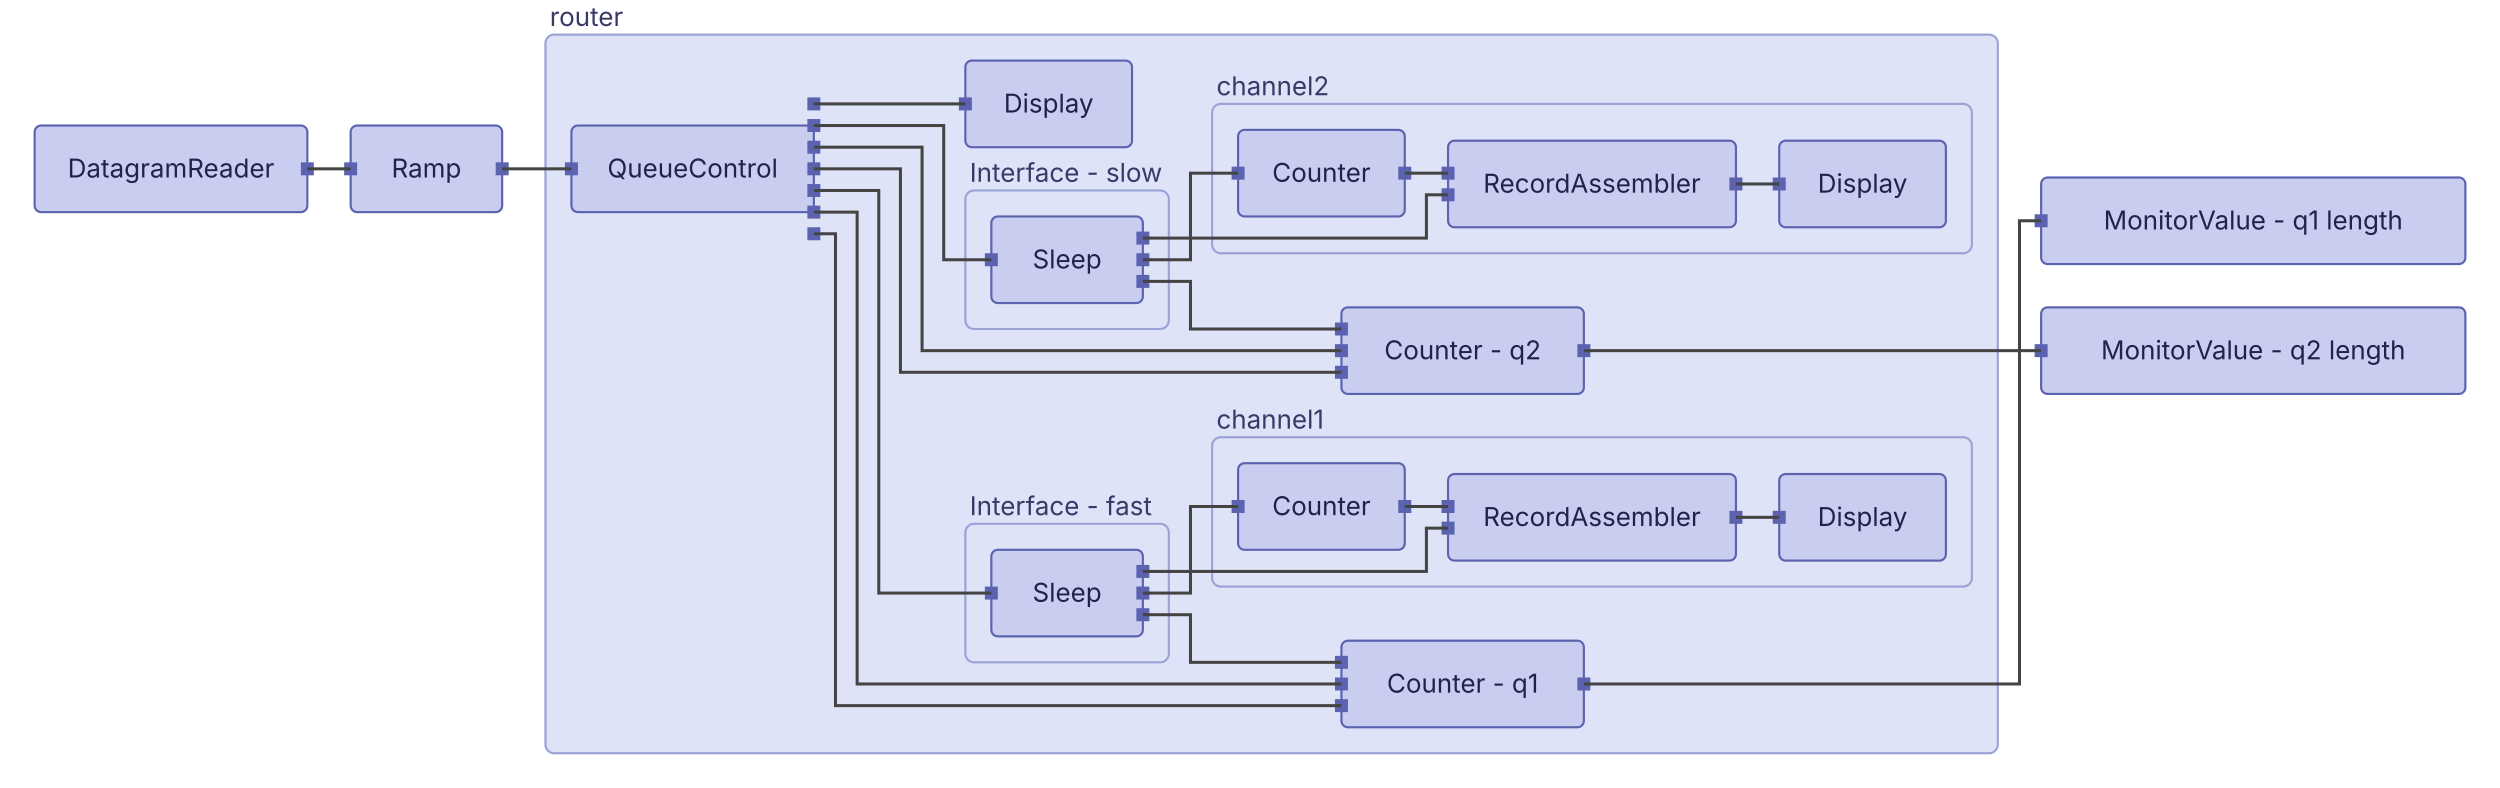
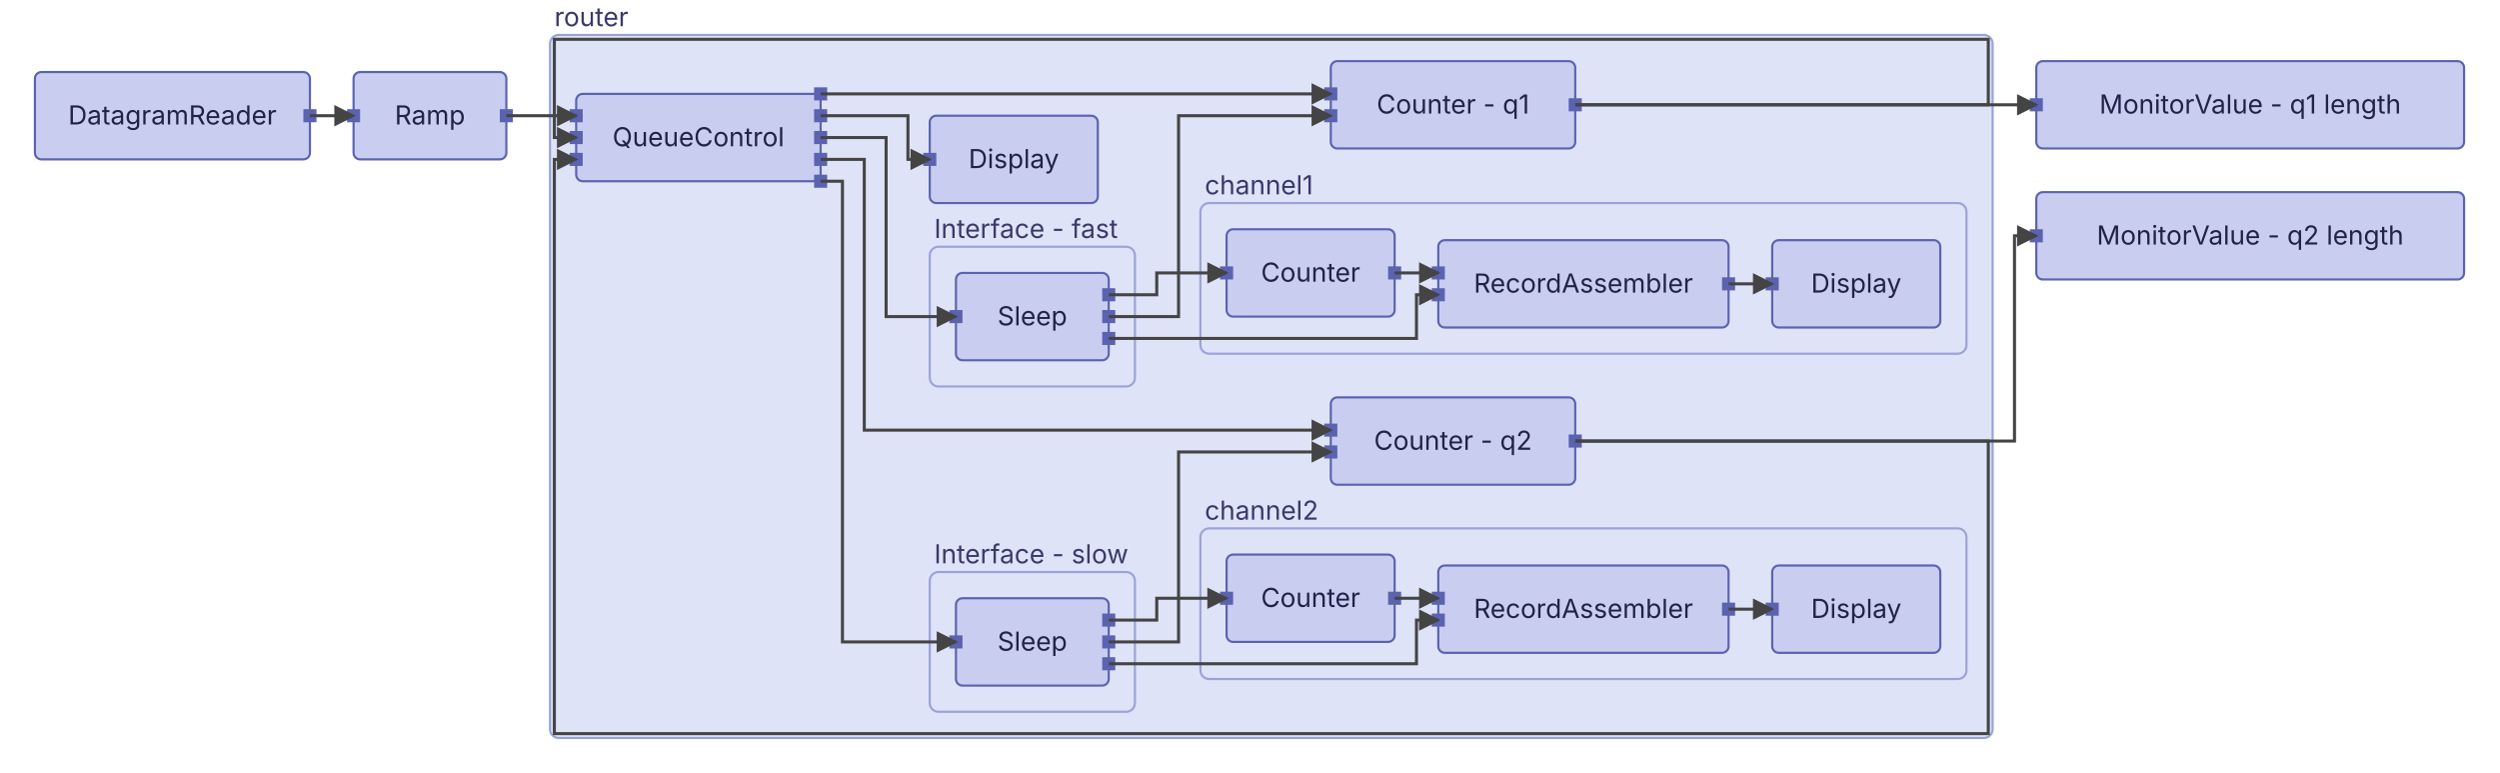
- <svg xmlns="http://www.w3.org/2000/svg" viewBox="0 0 1155.0 364.0" style="background:white" font-family="Inter,sans-serif">
+ <svg xmlns="http://www.w3.org/2000/svg" viewBox="0 0 1145.0 354.0" style="background:white" font-family="Inter,sans-serif">
+   <defs>
+     <marker id="arrow" viewBox="0 0 10 10" refX="9" refY="5" markerWidth="7" markerHeight="7" orient="auto-start-reverse">
+       <path d="M0,0 L10,5 L0,10 z" fill="#444" />
+     </marker>
+   </defs>
  <g transform="translate(16.0,16.0)">
-     <rect x="236.0" y="0.0" width="671.0" height="332.0" rx="4" fill="#dfe3f7" stroke="#9aa3d8" />
+     <rect x="236.0" y="0.0" width="661.0" height="322.0" rx="4" fill="#dfe3f7" stroke="#9aa3d8" />
    <text x="238.0" y="-4.0" font-size="12" fill="#3a3a6a">router</text>
-     <rect x="430.0" y="226.0" width="94.0" height="64.0" rx="4" fill="#dfe3f7" stroke="#9aa3d8" />
-     <text x="432.0" y="222.0" font-size="12" fill="#3a3a6a">Interface - fast</text>
-     <rect x="544.0" y="186.0" width="351.0" height="69.0" rx="4" fill="#dfe3f7" stroke="#9aa3d8" />
-     <text x="546.0" y="182.0" font-size="12" fill="#3a3a6a">channel1</text>
-     <rect x="430.0" y="72.0" width="94.0" height="64.0" rx="4" fill="#dfe3f7" stroke="#9aa3d8" />
-     <text x="432.0" y="68.0" font-size="12" fill="#3a3a6a">Interface - slow</text>
-     <rect x="544.0" y="32.0" width="351.0" height="69.0" rx="4" fill="#dfe3f7" stroke="#9aa3d8" />
-     <text x="546.0" y="28.0" font-size="12" fill="#3a3a6a">channel2</text>
-     <rect x="0.0" y="42.0" width="126.0" height="40.0" rx="3" fill="#c9cef0" stroke="#5b63b0" />
-     <text x="63.0" y="66.0" font-size="12" text-anchor="middle" fill="#22224a">DatagramReader</text>
-     <rect x="123.0" y="59.0" width="6" height="6" fill="#5b63b0" />
-     <rect x="146.0" y="42.0" width="70.0" height="40.0" rx="3" fill="#c9cef0" stroke="#5b63b0" />
-     <text x="181.0" y="66.0" font-size="12" text-anchor="middle" fill="#22224a">Ramp</text>
-     <rect x="143.0" y="59.0" width="6" height="6" fill="#5b63b0" />
-     <rect x="213.0" y="59.0" width="6" height="6" fill="#5b63b0" />
-     <rect x="248.0" y="42.0" width="112.0" height="40.0" rx="3" fill="#c9cef0" stroke="#5b63b0" />
-     <text x="304.0" y="66.0" font-size="12" text-anchor="middle" fill="#22224a">QueueControl</text>
-     <rect x="245.0" y="59.0" width="6" height="6" fill="#5b63b0" />
-     <rect x="357.0" y="89.0" width="6" height="6" fill="#5b63b0" />
-     <rect x="357.0" y="59.0" width="6" height="6" fill="#5b63b0" />
-     <rect x="357.0" y="29.0" width="6" height="6" fill="#5b63b0" />
-     <rect x="357.0" y="69.0" width="6" height="6" fill="#5b63b0" />
-     <rect x="357.0" y="79.0" width="6" height="6" fill="#5b63b0" />
-     <rect x="357.0" y="49.0" width="6" height="6" fill="#5b63b0" />
-     <rect x="357.0" y="39.0" width="6" height="6" fill="#5b63b0" />
-     <rect x="430.0" y="12.0" width="77.0" height="40.0" rx="3" fill="#c9cef0" stroke="#5b63b0" />
-     <text x="468.5" y="36.0" font-size="12" text-anchor="middle" fill="#22224a">Display</text>
-     <rect x="427.0" y="29.0" width="6" height="6" fill="#5b63b0" />
-     <rect x="442.0" y="238.0" width="70.0" height="40.0" rx="3" fill="#c9cef0" stroke="#5b63b0" />
-     <text x="477.0" y="262.0" font-size="12" text-anchor="middle" fill="#22224a">Sleep</text>
-     <rect x="439.0" y="255.0" width="6" height="6" fill="#5b63b0" />
-     <rect x="509.0" y="255.0" width="6" height="6" fill="#5b63b0" />
-     <rect x="509.0" y="265.0" width="6" height="6" fill="#5b63b0" />
-     <rect x="509.0" y="245.0" width="6" height="6" fill="#5b63b0" />
-     <rect x="556.0" y="198.0" width="77.0" height="40.0" rx="3" fill="#c9cef0" stroke="#5b63b0" />
-     <text x="594.5" y="222.0" font-size="12" text-anchor="middle" fill="#22224a">Counter</text>
-     <rect x="553.0" y="215.0" width="6" height="6" fill="#5b63b0" />
-     <rect x="630.0" y="215.0" width="6" height="6" fill="#5b63b0" />
-     <rect x="653.0" y="203.0" width="133.0" height="40.0" rx="3" fill="#c9cef0" stroke="#5b63b0" />
-     <text x="719.5" y="227.0" font-size="12" text-anchor="middle" fill="#22224a">RecordAssembler</text>
-     <rect x="650.0" y="215.0" width="6" height="6" fill="#5b63b0" />
-     <rect x="650.0" y="225.0" width="6" height="6" fill="#5b63b0" />
-     <rect x="783.0" y="220.0" width="6" height="6" fill="#5b63b0" />
-     <rect x="806.0" y="203.0" width="77.0" height="40.0" rx="3" fill="#c9cef0" stroke="#5b63b0" />
-     <text x="844.5" y="227.0" font-size="12" text-anchor="middle" fill="#22224a">Display</text>
-     <rect x="803.0" y="220.0" width="6" height="6" fill="#5b63b0" />
-     <rect x="603.75" y="280.0" width="112.0" height="40.0" rx="3" fill="#c9cef0" stroke="#5b63b0" />
-     <text x="659.75" y="304.0" font-size="12" text-anchor="middle" fill="#22224a">Counter - q1</text>
-     <rect x="600.75" y="297.0" width="6" height="6" fill="#5b63b0" />
-     <rect x="600.75" y="287.0" width="6" height="6" fill="#5b63b0" />
-     <rect x="712.75" y="297.0" width="6" height="6" fill="#5b63b0" />
-     <rect x="600.75" y="307.0" width="6" height="6" fill="#5b63b0" />
-     <rect x="603.75" y="126.0" width="112.0" height="40.0" rx="3" fill="#c9cef0" stroke="#5b63b0" />
-     <text x="659.75" y="150.0" font-size="12" text-anchor="middle" fill="#22224a">Counter - q2</text>
-     <rect x="600.75" y="143.0" width="6" height="6" fill="#5b63b0" />
-     <rect x="600.75" y="133.0" width="6" height="6" fill="#5b63b0" />
-     <rect x="712.75" y="143.0" width="6" height="6" fill="#5b63b0" />
-     <rect x="600.75" y="153.0" width="6" height="6" fill="#5b63b0" />
-     <rect x="442.0" y="84.0" width="70.0" height="40.0" rx="3" fill="#c9cef0" stroke="#5b63b0" />
-     <text x="477.0" y="108.0" font-size="12" text-anchor="middle" fill="#22224a">Sleep</text>
-     <rect x="439.0" y="101.0" width="6" height="6" fill="#5b63b0" />
-     <rect x="509.0" y="101.0" width="6" height="6" fill="#5b63b0" />
-     <rect x="509.0" y="111.0" width="6" height="6" fill="#5b63b0" />
-     <rect x="509.0" y="91.0" width="6" height="6" fill="#5b63b0" />
-     <rect x="556.0" y="44.0" width="77.0" height="40.0" rx="3" fill="#c9cef0" stroke="#5b63b0" />
-     <text x="594.5" y="68.0" font-size="12" text-anchor="middle" fill="#22224a">Counter</text>
-     <rect x="553.0" y="61.0" width="6" height="6" fill="#5b63b0" />
-     <rect x="630.0" y="61.0" width="6" height="6" fill="#5b63b0" />
-     <rect x="653.0" y="49.0" width="133.0" height="40.0" rx="3" fill="#c9cef0" stroke="#5b63b0" />
-     <text x="719.5" y="73.0" font-size="12" text-anchor="middle" fill="#22224a">RecordAssembler</text>
-     <rect x="650.0" y="61.0" width="6" height="6" fill="#5b63b0" />
-     <rect x="650.0" y="71.0" width="6" height="6" fill="#5b63b0" />
-     <rect x="783.0" y="66.0" width="6" height="6" fill="#5b63b0" />
-     <rect x="806.0" y="49.0" width="77.0" height="40.0" rx="3" fill="#c9cef0" stroke="#5b63b0" />
-     <text x="844.5" y="73.0" font-size="12" text-anchor="middle" fill="#22224a">Display</text>
-     <rect x="803.0" y="66.0" width="6" height="6" fill="#5b63b0" />
-     <rect x="927.0" y="66.0" width="196.0" height="40.0" rx="3" fill="#c9cef0" stroke="#5b63b0" />
-     <text x="1025.0" y="90.0" font-size="12" text-anchor="middle" fill="#22224a">MonitorValue - q1 length</text>
-     <rect x="924.0" y="83.0" width="6" height="6" fill="#5b63b0" />
-     <rect x="927.0" y="126.0" width="196.0" height="40.0" rx="3" fill="#c9cef0" stroke="#5b63b0" />
-     <text x="1025.0" y="150.0" font-size="12" text-anchor="middle" fill="#22224a">MonitorValue - q2 length</text>
-     <rect x="924.0" y="143.0" width="6" height="6" fill="#5b63b0" />
-     <polyline points="633.0,218.0 653.0,218.0" fill="none" stroke="#444" stroke-width="1.4" />
-     <polyline points="786.0,223.0 806.0,223.0" fill="none" stroke="#444" stroke-width="1.4" />
-     <polyline points="633.0,64.0 653.0,64.0" fill="none" stroke="#444" stroke-width="1.4" />
-     <polyline points="786.0,69.0 806.0,69.0" fill="none" stroke="#444" stroke-width="1.4" />
-     <polyline points="360.0,32.0 430.0,32.0" fill="none" stroke="#444" stroke-width="1.4" />
-     <polyline points="360.0,82.0 380.0,82.0 380.0,300.0 603.75,300.0" fill="none" stroke="#444" stroke-width="1.4" />
-     <polyline points="360.0,52.0 410.0,52.0 410.0,146.0 603.75,146.0" fill="none" stroke="#444" stroke-width="1.4" />
-     <polyline points="603.75,310.0 370.0,310.0 370.0,92.0 360.0,92.0" fill="none" stroke="#444" stroke-width="1.4" />
-     <polyline points="603.75,156.0 400.0,156.0 400.0,62.0 360.0,62.0" fill="none" stroke="#444" stroke-width="1.4" />
-     <polyline points="126.0,62.0 146.0,62.0" fill="none" stroke="#444" stroke-width="1.4" />
-     <polyline points="360.0,72.0 390.0,72.0 390.0,258.0 430.0,258.0 442.0,258.0" fill="none" stroke="#444" stroke-width="1.4" />
-     <polyline points="360.0,42.0 420.0,42.0 420.0,104.0 430.0,104.0 442.0,104.0" fill="none" stroke="#444" stroke-width="1.4" />
-     <polyline points="512.0,258.0 524.0,258.0 534.0,258.0 534.0,218.0 544.0,218.0 556.0,218.0" fill="none" stroke="#444" stroke-width="1.4" />
-     <polyline points="512.0,104.0 524.0,104.0 534.0,104.0 534.0,64.0 544.0,64.0 556.0,64.0" fill="none" stroke="#444" stroke-width="1.4" />
-     <polyline points="512.0,268.0 524.0,268.0 534.0,268.0 534.0,290.0 603.75,290.0" fill="none" stroke="#444" stroke-width="1.4" />
-     <polyline points="512.0,114.0 524.0,114.0 534.0,114.0 534.0,136.0 603.75,136.0" fill="none" stroke="#444" stroke-width="1.4" />
-     <polyline points="512.0,248.0 524.0,248.0 544.0,248.0 556.0,248.0 643.0,248.0 643.0,228.0 653.0,228.0" fill="none" stroke="#444" stroke-width="1.4" />
-     <polyline points="512.0,94.0 524.0,94.0 544.0,94.0 556.0,94.0 643.0,94.0 643.0,74.0 653.0,74.0" fill="none" stroke="#444" stroke-width="1.4" />
-     <polyline points="216.0,62.0 236.0,62.0 248.0,62.0" fill="none" stroke="#444" stroke-width="1.4" />
-     <polyline points="715.75,300.0 895.0,300.0 907.0,300.0 917.0,300.0 917.0,86.0 927.0,86.0" fill="none" stroke="#444" stroke-width="1.4" />
-     <polyline points="715.75,146.0 895.0,146.0 907.0,146.0 927.0,146.0" fill="none" stroke="#444" stroke-width="1.4" />
+     <rect x="410.0" y="97.0" width="94.0" height="64.0" rx="4" fill="#dfe3f7" stroke="#9aa3d8" />
+     <text x="412.0" y="93.0" font-size="12" fill="#3a3a6a">Interface - fast</text>
+     <rect x="534.0" y="77.0" width="351.0" height="69.0" rx="4" fill="#dfe3f7" stroke="#9aa3d8" />
+     <text x="536.0" y="73.0" font-size="12" fill="#3a3a6a">channel1</text>
+     <rect x="410.0" y="246.0" width="94.0" height="64.0" rx="4" fill="#dfe3f7" stroke="#9aa3d8" />
+     <text x="412.0" y="242.0" font-size="12" fill="#3a3a6a">Interface - slow</text>
+     <rect x="534.0" y="226.0" width="351.0" height="69.0" rx="4" fill="#dfe3f7" stroke="#9aa3d8" />
+     <text x="536.0" y="222.0" font-size="12" fill="#3a3a6a">channel2</text>
+     <rect x="0.0" y="17.0" width="126.0" height="40.0" rx="3" fill="#c9cef0" stroke="#5b63b0" />
+     <text x="63.0" y="41.0" font-size="12" text-anchor="middle" fill="#22224a">DatagramReader</text>
+     <rect x="123.0" y="34.0" width="6" height="6" fill="#5b63b0" />
+     <rect x="146.0" y="17.0" width="70.0" height="40.0" rx="3" fill="#c9cef0" stroke="#5b63b0" />
+     <text x="181.0" y="41.0" font-size="12" text-anchor="middle" fill="#22224a">Ramp</text>
+     <rect x="143.0" y="34.0" width="6" height="6" fill="#5b63b0" />
+     <rect x="213.0" y="34.0" width="6" height="6" fill="#5b63b0" />
+     <rect x="248.0" y="27.0" width="112.0" height="40.0" rx="3" fill="#c9cef0" stroke="#5b63b0" />
+     <text x="304.0" y="51.0" font-size="12" text-anchor="middle" fill="#22224a">QueueControl</text>
+     <rect x="245.0" y="34.0" width="6" height="6" fill="#5b63b0" />
+     <rect x="245.0" y="44.0" width="6" height="6" fill="#5b63b0" />
+     <rect x="245.0" y="54.0" width="6" height="6" fill="#5b63b0" />
+     <rect x="357.0" y="34.0" width="6" height="6" fill="#5b63b0" />
+     <rect x="357.0" y="44.0" width="6" height="6" fill="#5b63b0" />
+     <rect x="357.0" y="24.0" width="6" height="6" fill="#5b63b0" />
+     <rect x="357.0" y="54.0" width="6" height="6" fill="#5b63b0" />
+     <rect x="357.0" y="64.0" width="6" height="6" fill="#5b63b0" />
+     <rect x="410.0" y="37.0" width="77.0" height="40.0" rx="3" fill="#c9cef0" stroke="#5b63b0" />
+     <text x="448.5" y="61.0" font-size="12" text-anchor="middle" fill="#22224a">Display</text>
+     <rect x="407.0" y="54.0" width="6" height="6" fill="#5b63b0" />
+     <rect x="422.0" y="109.0" width="70.0" height="40.0" rx="3" fill="#c9cef0" stroke="#5b63b0" />
+     <text x="457.0" y="133.0" font-size="12" text-anchor="middle" fill="#22224a">Sleep</text>
+     <rect x="419.0" y="126.0" width="6" height="6" fill="#5b63b0" />
+     <rect x="489.0" y="116.0" width="6" height="6" fill="#5b63b0" />
+     <rect x="489.0" y="126.0" width="6" height="6" fill="#5b63b0" />
+     <rect x="489.0" y="136.0" width="6" height="6" fill="#5b63b0" />
+     <rect x="546.0" y="89.0" width="77.0" height="40.0" rx="3" fill="#c9cef0" stroke="#5b63b0" />
+     <text x="584.5" y="113.0" font-size="12" text-anchor="middle" fill="#22224a">Counter</text>
+     <rect x="543.0" y="106.0" width="6" height="6" fill="#5b63b0" />
+     <rect x="620.0" y="106.0" width="6" height="6" fill="#5b63b0" />
+     <rect x="643.0" y="94.0" width="133.0" height="40.0" rx="3" fill="#c9cef0" stroke="#5b63b0" />
+     <text x="709.5" y="118.0" font-size="12" text-anchor="middle" fill="#22224a">RecordAssembler</text>
+     <rect x="640.0" y="106.0" width="6" height="6" fill="#5b63b0" />
+     <rect x="640.0" y="116.0" width="6" height="6" fill="#5b63b0" />
+     <rect x="773.0" y="111.0" width="6" height="6" fill="#5b63b0" />
+     <rect x="796.0" y="94.0" width="77.0" height="40.0" rx="3" fill="#c9cef0" stroke="#5b63b0" />
+     <text x="834.5" y="118.0" font-size="12" text-anchor="middle" fill="#22224a">Display</text>
+     <rect x="793.0" y="111.0" width="6" height="6" fill="#5b63b0" />
+     <rect x="593.75" y="12.0" width="112.0" height="40.0" rx="3" fill="#c9cef0" stroke="#5b63b0" />
+     <text x="649.75" y="36.0" font-size="12" text-anchor="middle" fill="#22224a">Counter - q1</text>
+     <rect x="590.75" y="24.0" width="6" height="6" fill="#5b63b0" />
+     <rect x="590.75" y="34.0" width="6" height="6" fill="#5b63b0" />
+     <rect x="702.75" y="29.0" width="6" height="6" fill="#5b63b0" />
+     <rect x="593.75" y="166.0" width="112.0" height="40.0" rx="3" fill="#c9cef0" stroke="#5b63b0" />
+     <text x="649.75" y="190.0" font-size="12" text-anchor="middle" fill="#22224a">Counter - q2</text>
+     <rect x="590.75" y="178.0" width="6" height="6" fill="#5b63b0" />
+     <rect x="590.75" y="188.0" width="6" height="6" fill="#5b63b0" />
+     <rect x="702.75" y="183.0" width="6" height="6" fill="#5b63b0" />
+     <rect x="422.0" y="258.0" width="70.0" height="40.0" rx="3" fill="#c9cef0" stroke="#5b63b0" />
+     <text x="457.0" y="282.0" font-size="12" text-anchor="middle" fill="#22224a">Sleep</text>
+     <rect x="419.0" y="275.0" width="6" height="6" fill="#5b63b0" />
+     <rect x="489.0" y="265.0" width="6" height="6" fill="#5b63b0" />
+     <rect x="489.0" y="275.0" width="6" height="6" fill="#5b63b0" />
+     <rect x="489.0" y="285.0" width="6" height="6" fill="#5b63b0" />
+     <rect x="546.0" y="238.0" width="77.0" height="40.0" rx="3" fill="#c9cef0" stroke="#5b63b0" />
+     <text x="584.5" y="262.0" font-size="12" text-anchor="middle" fill="#22224a">Counter</text>
+     <rect x="543.0" y="255.0" width="6" height="6" fill="#5b63b0" />
+     <rect x="620.0" y="255.0" width="6" height="6" fill="#5b63b0" />
+     <rect x="643.0" y="243.0" width="133.0" height="40.0" rx="3" fill="#c9cef0" stroke="#5b63b0" />
+     <text x="709.5" y="267.0" font-size="12" text-anchor="middle" fill="#22224a">RecordAssembler</text>
+     <rect x="640.0" y="255.0" width="6" height="6" fill="#5b63b0" />
+     <rect x="640.0" y="265.0" width="6" height="6" fill="#5b63b0" />
+     <rect x="773.0" y="260.0" width="6" height="6" fill="#5b63b0" />
+     <rect x="796.0" y="243.0" width="77.0" height="40.0" rx="3" fill="#c9cef0" stroke="#5b63b0" />
+     <text x="834.5" y="267.0" font-size="12" text-anchor="middle" fill="#22224a">Display</text>
+     <rect x="793.0" y="260.0" width="6" height="6" fill="#5b63b0" />
+     <rect x="917.0" y="12.0" width="196.0" height="40.0" rx="3" fill="#c9cef0" stroke="#5b63b0" />
+     <text x="1015.0" y="36.0" font-size="12" text-anchor="middle" fill="#22224a">MonitorValue - q1 length</text>
+     <rect x="914.0" y="29.0" width="6" height="6" fill="#5b63b0" />
+     <rect x="917.0" y="72.0" width="196.0" height="40.0" rx="3" fill="#c9cef0" stroke="#5b63b0" />
+     <text x="1015.0" y="96.0" font-size="12" text-anchor="middle" fill="#22224a">MonitorValue - q2 length</text>
+     <rect x="914.0" y="89.0" width="6" height="6" fill="#5b63b0" />
+     <polyline points="623.0,109.0 643.0,109.0" fill="none" stroke="#444" stroke-width="1.4" marker-end="url(#arrow)" />
+     <polyline points="776.0,114.0 796.0,114.0" fill="none" stroke="#444" stroke-width="1.4" marker-end="url(#arrow)" />
+     <polyline points="623.0,258.0 643.0,258.0" fill="none" stroke="#444" stroke-width="1.4" marker-end="url(#arrow)" />
+     <polyline points="776.0,263.0 796.0,263.0" fill="none" stroke="#444" stroke-width="1.4" marker-end="url(#arrow)" />
+     <polyline points="360.0,37.0 400.0,37.0 400.0,57.0 410.0,57.0" fill="none" stroke="#444" stroke-width="1.4" marker-end="url(#arrow)" />
+     <polyline points="360.0,27.0 593.75,27.0" fill="none" stroke="#444" stroke-width="1.4" marker-end="url(#arrow)" />
+     <polyline points="360.0,57.0 380.0,57.0 380.0,181.0 593.75,181.0" fill="none" stroke="#444" stroke-width="1.4" marker-end="url(#arrow)" />
+     <polyline points="705.75,32.0 895.0,32.0 895.0,2.0 238.0,2.0 238.0,47.0 248.0,47.0" fill="none" stroke="#444" stroke-width="1.4" marker-end="url(#arrow)" />
+     <polyline points="705.75,186.0 895.0,186.0 895.0,320.0 238.0,320.0 238.0,57.0 248.0,57.0" fill="none" stroke="#444" stroke-width="1.4" marker-end="url(#arrow)" />
+     <polyline points="126.0,37.0 146.0,37.0" fill="none" stroke="#444" stroke-width="1.4" marker-end="url(#arrow)" />
+     <polyline points="360.0,47.0 390.0,47.0 390.0,129.0 410.0,129.0 422.0,129.0" fill="none" stroke="#444" stroke-width="1.4" marker-end="url(#arrow)" />
+     <polyline points="360.0,67.0 370.0,67.0 370.0,278.0 410.0,278.0 422.0,278.0" fill="none" stroke="#444" stroke-width="1.4" marker-end="url(#arrow)" />
+     <polyline points="492.0,119.0 504.0,119.0 514.0,119.0 514.0,109.0 534.0,109.0 546.0,109.0" fill="none" stroke="#444" stroke-width="1.4" marker-end="url(#arrow)" />
+     <polyline points="492.0,268.0 504.0,268.0 514.0,268.0 514.0,258.0 534.0,258.0 546.0,258.0" fill="none" stroke="#444" stroke-width="1.4" marker-end="url(#arrow)" />
+     <polyline points="492.0,129.0 504.0,129.0 524.0,129.0 524.0,37.0 593.75,37.0" fill="none" stroke="#444" stroke-width="1.4" marker-end="url(#arrow)" />
+     <polyline points="492.0,278.0 504.0,278.0 524.0,278.0 524.0,191.0 593.75,191.0" fill="none" stroke="#444" stroke-width="1.4" marker-end="url(#arrow)" />
+     <polyline points="492.0,139.0 504.0,139.0 534.0,139.0 546.0,139.0 633.0,139.0 633.0,119.0 643.0,119.0" fill="none" stroke="#444" stroke-width="1.4" marker-end="url(#arrow)" />
+     <polyline points="492.0,288.0 504.0,288.0 534.0,288.0 546.0,288.0 633.0,288.0 633.0,268.0 643.0,268.0" fill="none" stroke="#444" stroke-width="1.4" marker-end="url(#arrow)" />
+     <polyline points="216.0,37.0 236.0,37.0 228.0,37.0 248.0,37.0" fill="none" stroke="#444" stroke-width="1.4" marker-end="url(#arrow)" />
+     <polyline points="705.75,32.0 905.0,32.0 897.0,32.0 917.0,32.0" fill="none" stroke="#444" stroke-width="1.4" marker-end="url(#arrow)" />
+     <polyline points="705.75,186.0 905.0,186.0 897.0,186.0 907.0,186.0 907.0,92.0 917.0,92.0" fill="none" stroke="#444" stroke-width="1.4" marker-end="url(#arrow)" />
  </g>
</svg>
